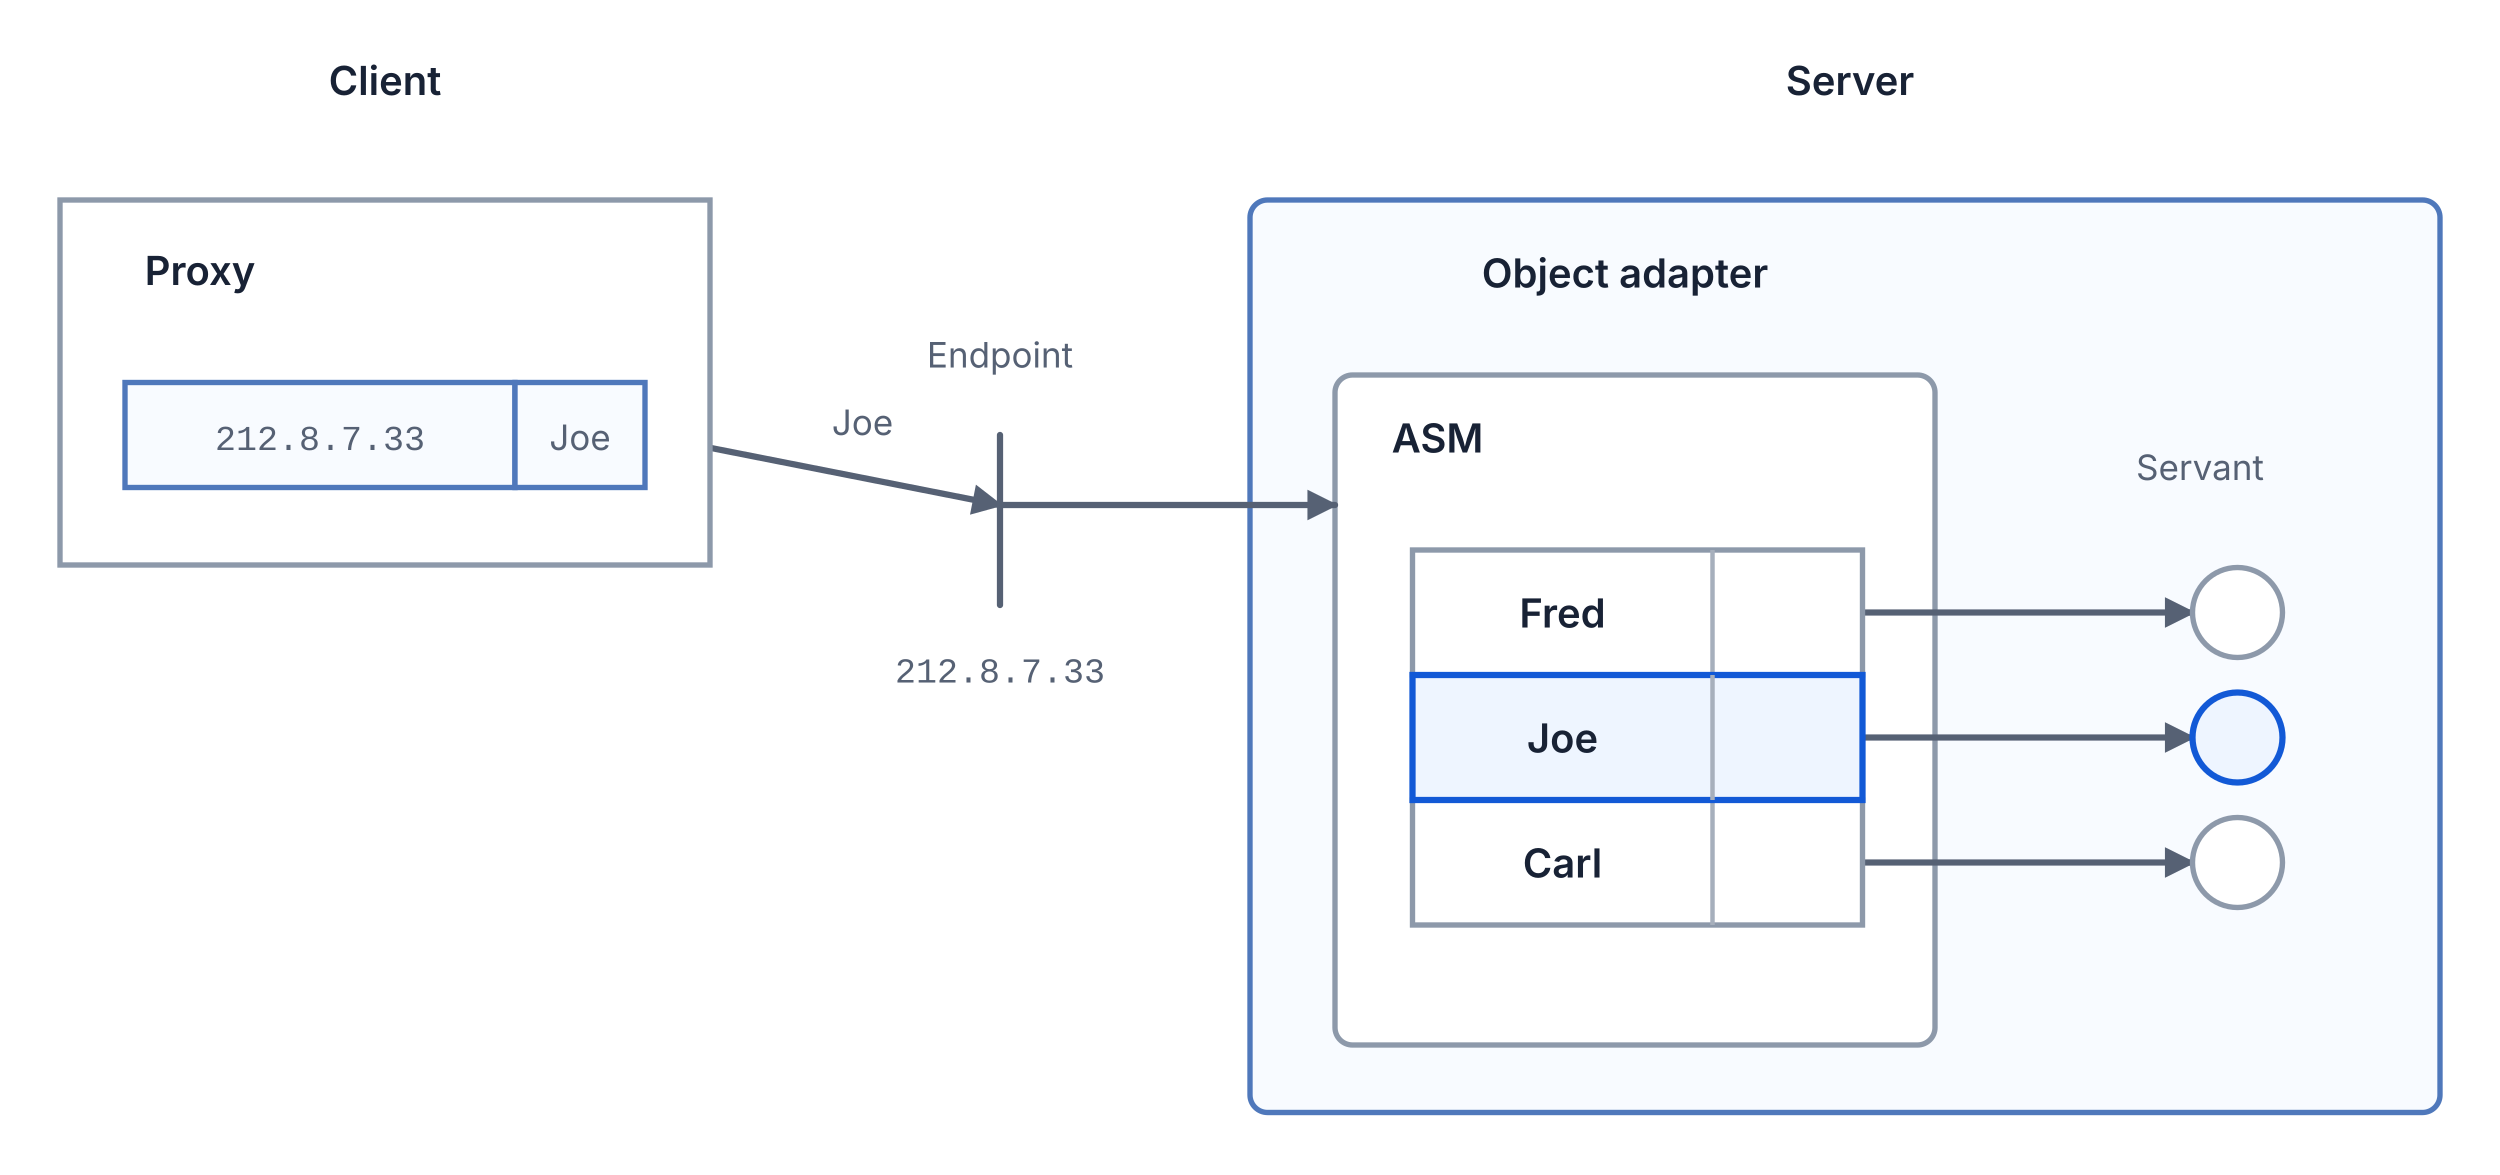
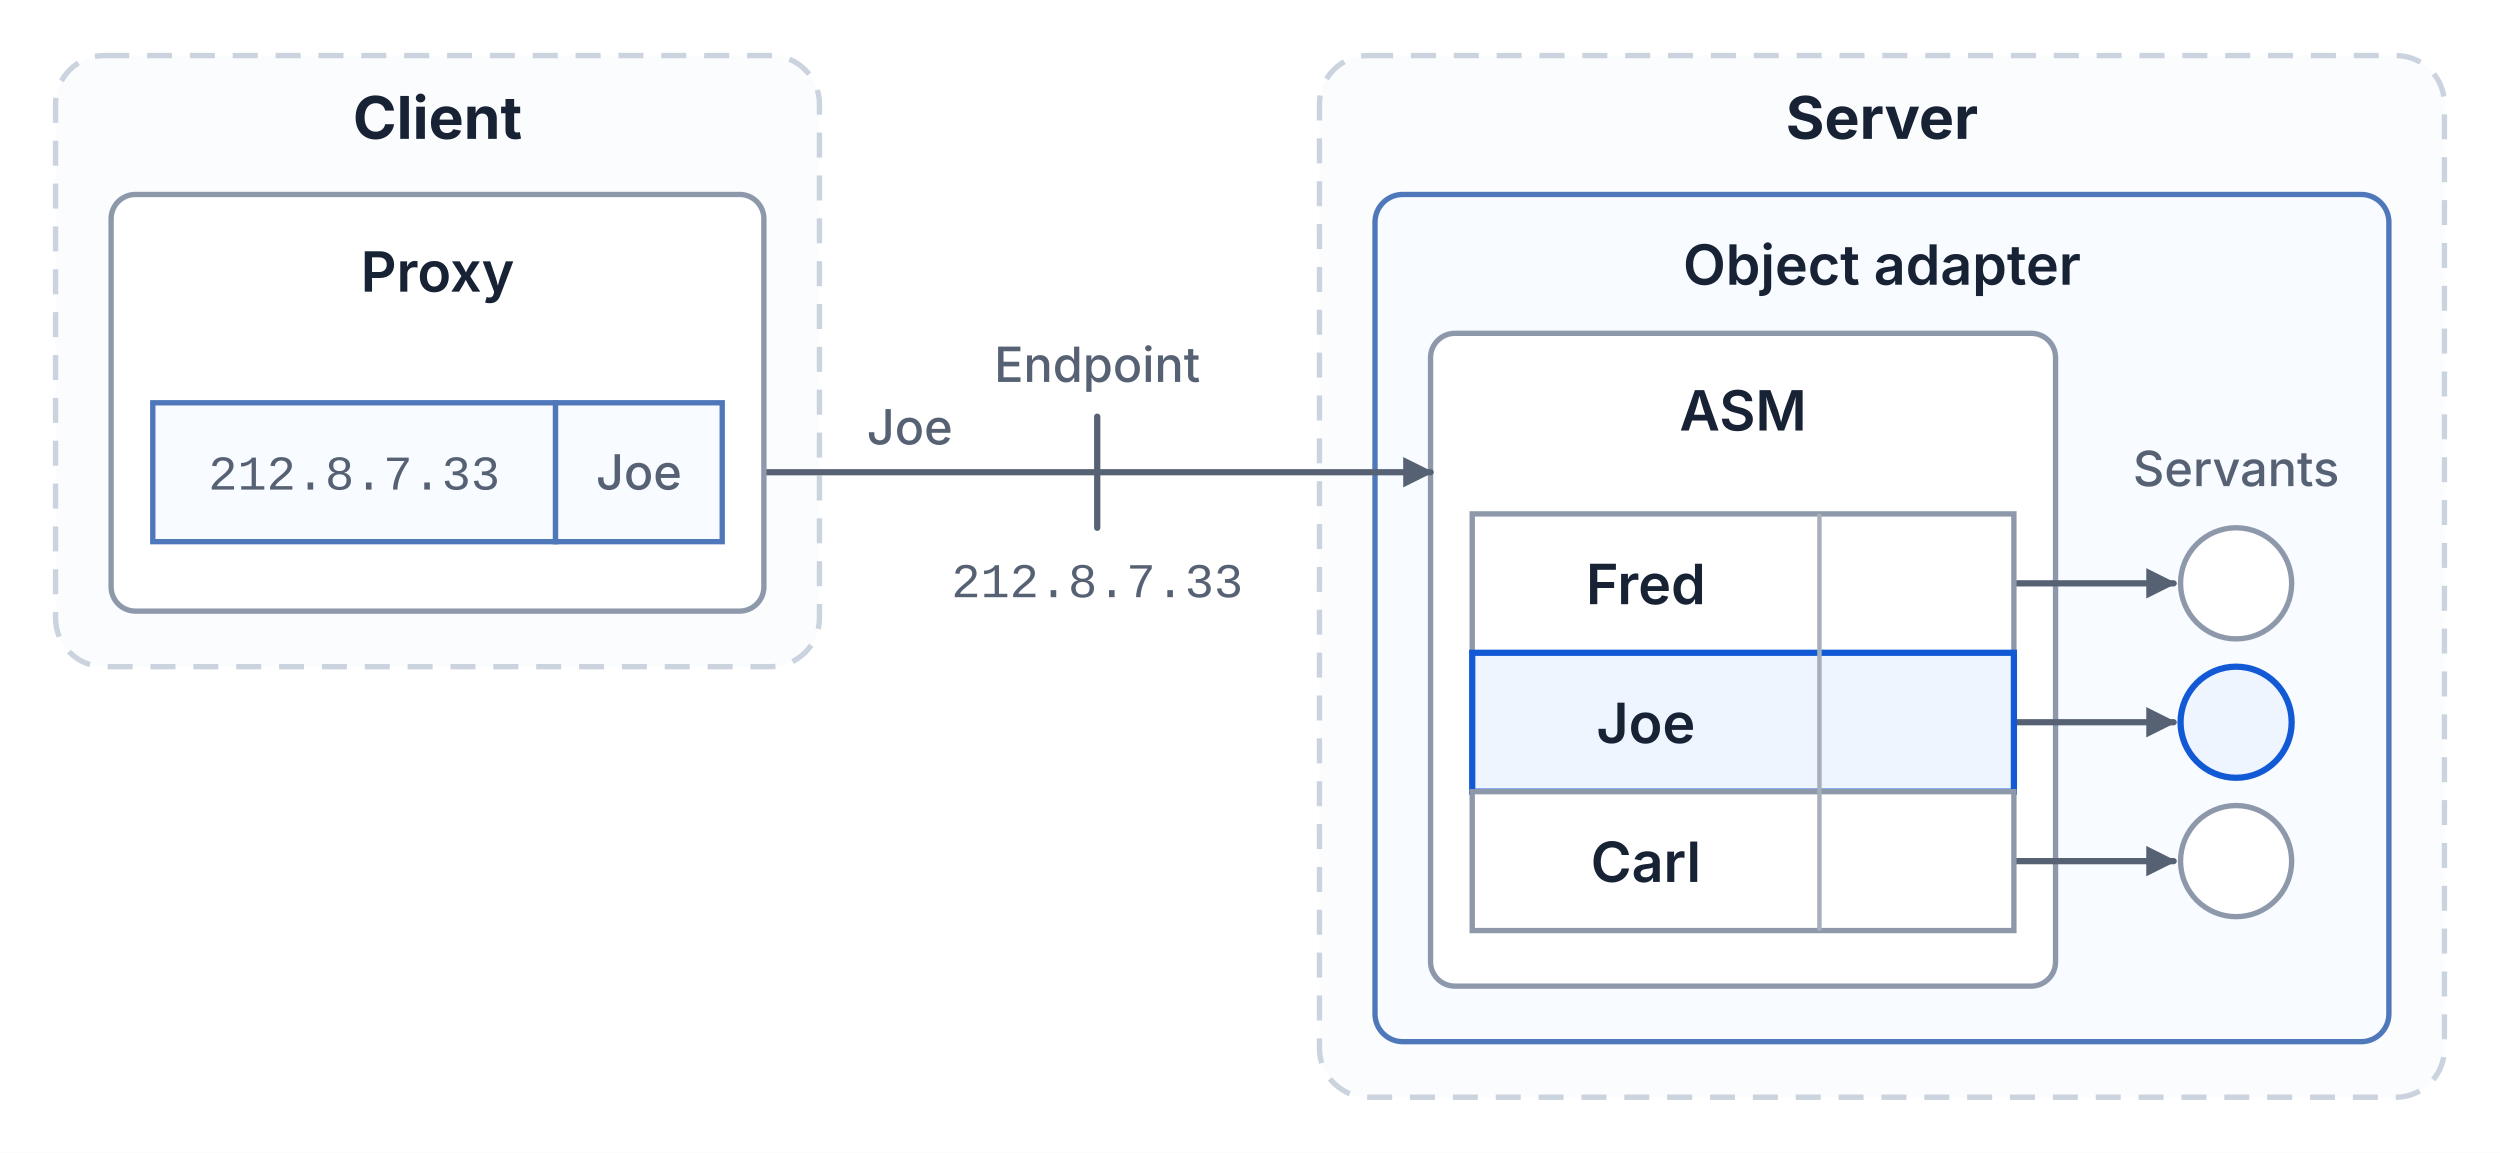
- <svg xmlns="http://www.w3.org/2000/svg" width="700" height="329" viewBox="0 0 1000 470" role="img" aria-labelledby="title description">
+ <svg xmlns="http://www.w3.org/2000/svg" width="700" height="322.78" viewBox="0 0 720 332" role="img" aria-labelledby="title description">
  <defs>
-     <marker id="arrow" viewBox="0 0 8 8" refX="7.2" refY="4" markerWidth="7" markerHeight="7" orient="auto-start-reverse">
+     <marker id="arrow" viewBox="0 0 8 8" refX="7.2" refY="4" markerWidth="5" markerHeight="5" orient="auto-start-reverse">
      <path d="M 0 0 L 8 4 L 0 8 Z" fill="#566174" />
    </marker>
  </defs>
  <style>
    text {
      fill: #182235;
      font-family: Inter, ui-sans-serif, system-ui, -apple-system, BlinkMacSystemFont, "Segoe UI", sans-serif;
+     }
+     .process-title {
+       font-size: 17px;
+       font-weight: 650;
+       text-anchor: middle;
    }
    .label {
      font-size: 16px;
      font-weight: 600;
      text-anchor: middle;
    }
    .annotation {
      fill: #566174;
      font-size: 14px;
+       font-weight: 500;
      text-anchor: middle;
    }
    .code {
      font-family: ui-monospace, SFMono-Regular, Menlo, Monaco, Consolas, "Liberation Mono", monospace;
+     }
+     .process-boundary {
+       fill: #fbfcfe;
+       stroke: #cbd3de;
+       stroke-dasharray: 7 5;
+       stroke-width: 1.5;
    }
    .application {
      fill: #ffffff;
      stroke: #8d99aa;
      stroke-width: 1.5;
    }
    .api {
      fill: #f8fbff;
      stroke: #4f78bb;
      stroke-width: 1.5;
    }
    .runtime {
      fill: #eef5ff;
      stroke: #1259d6;
      stroke-width: 1.75;
    }
    .connector {
      fill: none;
      stroke: #566174;
      stroke-width: 1.75;
      stroke-linecap: round;
      stroke-linejoin: round;
    }
    .one-way {
      marker-end: url(#arrow);
    }
    .divider {
      fill: none;
      stroke: #a6afbc;
      stroke-width: 1.25;
    }
  </style>
-   <rect width="1000" height="470" fill="#ffffff" />
+   <rect width="720" height="332" fill="#ffffff" />
  <g id="boundaries" aria-hidden="true">
-     <rect class="api" x="500" y="80" width="476" height="365" rx="7" vector-effect="non-scaling-stroke" />
-     <rect class="application" x="534" y="150" width="240" height="268" rx="7" vector-effect="non-scaling-stroke" />
+     <rect class="process-boundary" x="16" y="16" width="220" height="176" rx="14" vector-effect="non-scaling-stroke" />
+     <rect class="process-boundary" x="380" y="16" width="324" height="300" rx="14" vector-effect="non-scaling-stroke" />
+     <rect class="api" x="396" y="56" width="292" height="244" rx="8" vector-effect="non-scaling-stroke" />
+     <rect class="application" x="412" y="96" width="180" height="188" rx="7" vector-effect="non-scaling-stroke" />
  </g>
  <g id="connectors" aria-hidden="true">
-     <path class="connector one-way" d="M 725 245 L 877 245" vector-effect="non-scaling-stroke" />
-     <path class="connector one-way" d="M 725 295 L 877 295" vector-effect="non-scaling-stroke" />
-     <path class="connector one-way" d="M 725 345 L 877 345" vector-effect="non-scaling-stroke" />
-     <path class="connector one-way" d="M 258 174 L 400 202" vector-effect="non-scaling-stroke" />
-     <path class="connector one-way" d="M 400 202 H 534" vector-effect="non-scaling-stroke" />
-     <path class="connector" d="M 400 174 V 242" vector-effect="non-scaling-stroke" />
+     <path class="connector one-way" d="M 216 136 H 412" vector-effect="non-scaling-stroke" />
+     <path class="connector" d="M 316 120 V 152" vector-effect="non-scaling-stroke" />
+     <path class="connector one-way" d="M 552 168 H 626" vector-effect="non-scaling-stroke" />
+     <path class="connector one-way" d="M 552 208 H 626" vector-effect="non-scaling-stroke" />
+     <path class="connector one-way" d="M 552 248 H 626" vector-effect="non-scaling-stroke" />
  </g>
  <g id="components" aria-hidden="true">
-     <rect class="application" x="24" y="80" width="260" height="146" rx="0" vector-effect="non-scaling-stroke" />
-     <rect class="api" x="50" y="153" width="156" height="42" rx="0" vector-effect="non-scaling-stroke" />
-     <rect class="api" x="206" y="153" width="52" height="42" rx="0" vector-effect="non-scaling-stroke" />
-     <rect class="application" x="565" y="220" width="180" height="50" rx="0" vector-effect="non-scaling-stroke" />
-     <path class="divider" d="M 685 220 V 270" vector-effect="non-scaling-stroke" />
-     <circle class="application" cx="895" cy="245" r="18" vector-effect="non-scaling-stroke" />
-     <circle class="runtime" cx="895" cy="295" r="18" vector-effect="non-scaling-stroke" />
-     <rect class="application" x="565" y="320" width="180" height="50" rx="0" vector-effect="non-scaling-stroke" />
-     <path class="divider" d="M 685 320 V 370" vector-effect="non-scaling-stroke" />
-     <circle class="application" cx="895" cy="345" r="18" vector-effect="non-scaling-stroke" />
-     <rect class="runtime" x="565" y="270" width="180" height="50" rx="0" vector-effect="non-scaling-stroke" />
-     <path class="divider" d="M 685 270 V 320" vector-effect="non-scaling-stroke" />
+     <rect class="application" x="32" y="56" width="188" height="120" rx="7" vector-effect="non-scaling-stroke" />
+     <rect class="api" x="44" y="116" width="116" height="40" vector-effect="non-scaling-stroke" />
+     <rect class="api" x="160" y="116" width="48" height="40" vector-effect="non-scaling-stroke" />
+     <rect class="application" x="424" y="148" width="156" height="40" vector-effect="non-scaling-stroke" />
+     <rect class="runtime" x="424" y="188" width="156" height="40" vector-effect="non-scaling-stroke" />
+     <rect class="application" x="424" y="228" width="156" height="40" vector-effect="non-scaling-stroke" />
+     <path class="divider" d="M 524 148 V 268" vector-effect="non-scaling-stroke" />
+     <circle class="application" cx="644" cy="168" r="16" vector-effect="non-scaling-stroke" />
+     <circle class="runtime" cx="644" cy="208" r="16" vector-effect="non-scaling-stroke" />
+     <circle class="application" cx="644" cy="248" r="16" vector-effect="non-scaling-stroke" />
  </g>
  <g id="labels">
-     <text class="label" x="154" y="38">Client</text>
-     <text class="label" x="740" y="38">Server</text>
-     <text class="label" x="80" y="114">Proxy</text>
-     <text class="annotation code" x="128" y="180">212.8.7.33</text>
-     <text class="annotation" x="232" y="180">Joe</text>
-     <text class="label" x="650" y="115">Object adapter</text>
-     <text class="label" x="575" y="181">ASM</text>
-     <text class="annotation" x="880" y="192">Servant</text>
-     <text class="label" x="625" y="251">Fred</text>
-     <text class="label" x="625" y="301">Joe</text>
-     <text class="label" x="625" y="351">Carl</text>
-     <rect x="325.0" y="158" width="40" height="24" rx="4" fill="#ffffff" />
-     <text class="annotation" x="345" y="174">Joe</text>
-     <text class="annotation" x="400" y="147">Endpoint</text>
-     <text class="annotation code" x="400" y="273">212.8.7.33</text>
+     <text class="process-title" x="126" y="40">Client</text>
+     <text class="process-title" x="542" y="40">Server</text>
+     <text class="label" x="126" y="84">Proxy</text>
+     <text class="annotation code" x="102" y="141">212.8.7.33</text>
+     <text class="annotation" x="184" y="141">Joe</text>
+     <text class="annotation" x="262" y="128">Joe</text>
+     <text class="annotation" x="316" y="110">Endpoint</text>
+     <text class="annotation code" x="316" y="172">212.8.7.33</text>
+     <text class="label" x="542" y="82">Object adapter</text>
+     <text class="label" x="502" y="124">ASM</text>
+     <text class="annotation" x="644" y="140">Servants</text>
+     <text class="label" x="474" y="174">Fred</text>
+     <text class="label" x="474" y="214">Joe</text>
+     <text class="label" x="474" y="254">Carl</text>
  </g>
</svg>
